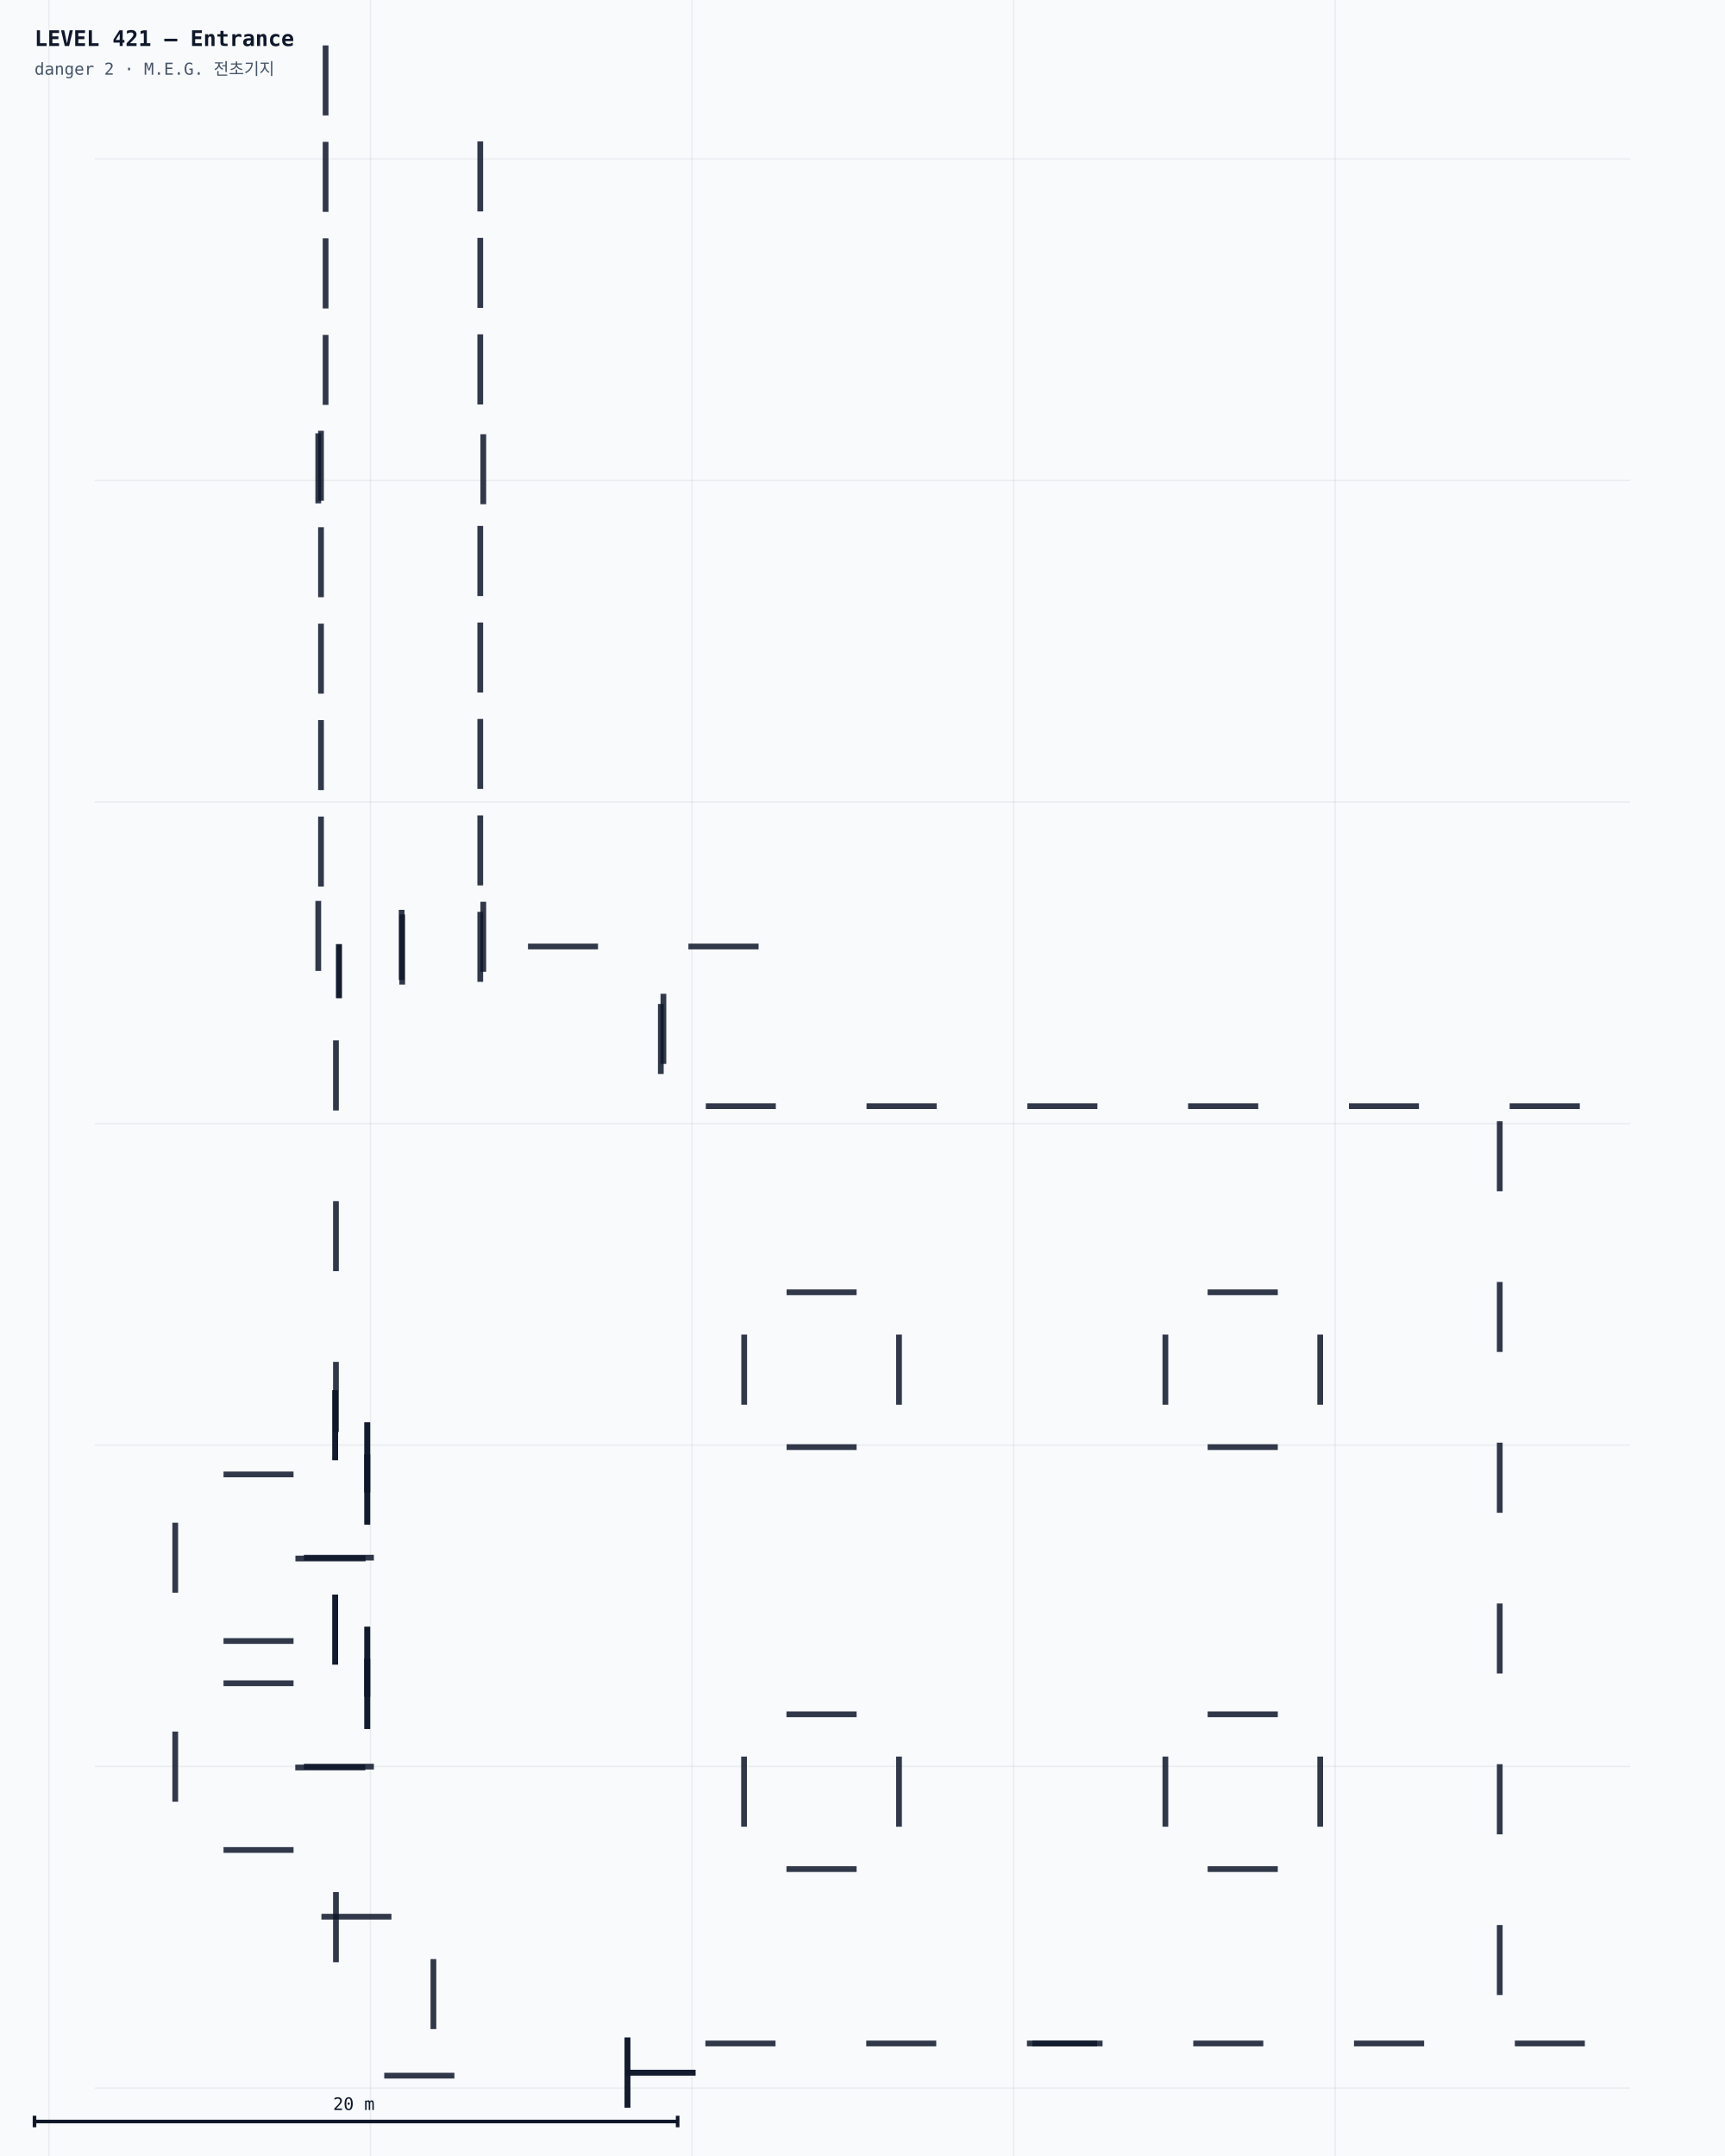
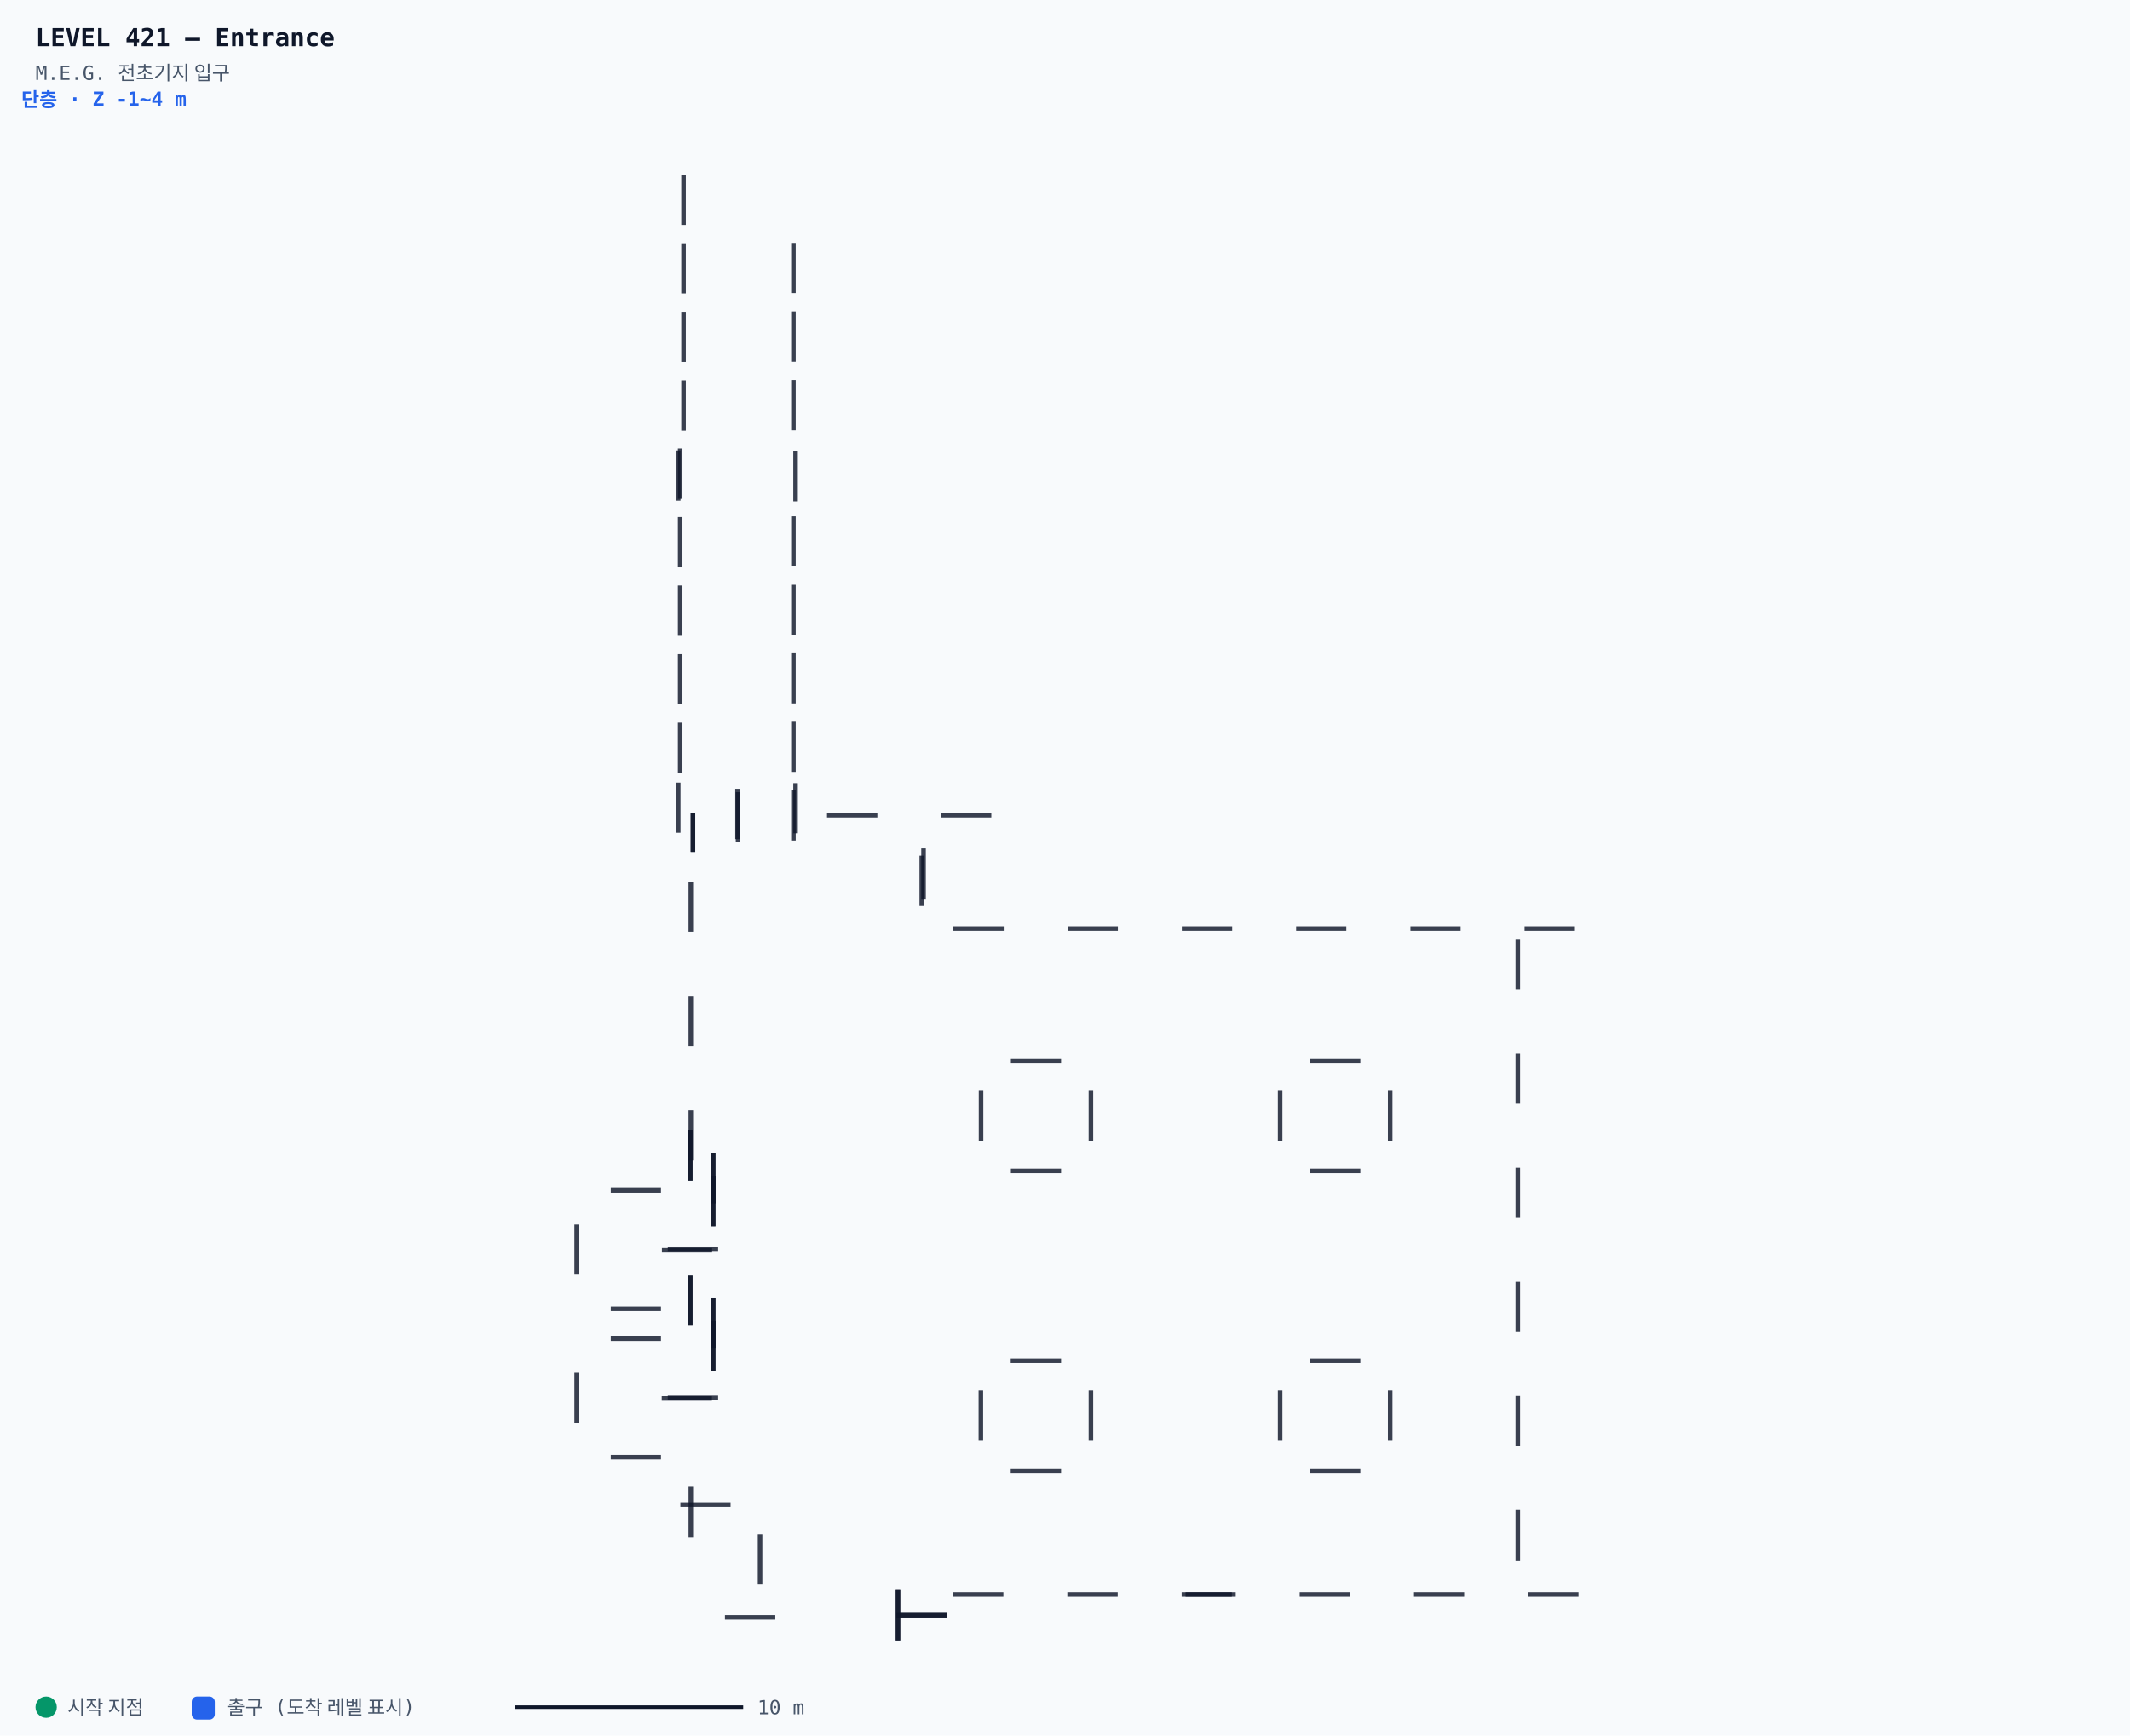
- <svg xmlns="http://www.w3.org/2000/svg" viewBox="0 0 1200 1500">
-   <rect x="0" y="0" width="1200" height="1500" fill="#F8FAFC" />
-   <line x1="34.0" y1="0.0" x2="34.0" y2="1500.0" stroke="#0F172A" stroke-opacity=".055" />
-   <line x1="257.7" y1="0.0" x2="257.7" y2="1500.0" stroke="#0F172A" stroke-opacity=".055" />
-   <line x1="481.4" y1="0.0" x2="481.4" y2="1500.0" stroke="#0F172A" stroke-opacity=".055" />
-   <line x1="705.1" y1="0.0" x2="705.1" y2="1500.0" stroke="#0F172A" stroke-opacity=".055" />
-   <line x1="928.8" y1="0.0" x2="928.8" y2="1500.0" stroke="#0F172A" stroke-opacity=".055" />
-   <line x1="65.9" y1="1676.4" x2="1134.1" y2="1676.4" stroke="#0F172A" stroke-opacity=".055" />
-   <line x1="65.9" y1="1452.7" x2="1134.1" y2="1452.7" stroke="#0F172A" stroke-opacity=".055" />
-   <line x1="65.9" y1="1229.0" x2="1134.1" y2="1229.0" stroke="#0F172A" stroke-opacity=".055" />
-   <line x1="65.9" y1="1005.4" x2="1134.1" y2="1005.4" stroke="#0F172A" stroke-opacity=".055" />
-   <line x1="65.9" y1="781.7" x2="1134.1" y2="781.7" stroke="#0F172A" stroke-opacity=".055" />
-   <line x1="65.9" y1="558.0" x2="1134.1" y2="558.0" stroke="#0F172A" stroke-opacity=".055" />
-   <line x1="65.9" y1="334.3" x2="1134.1" y2="334.3" stroke="#0F172A" stroke-opacity=".055" />
-   <line x1="65.9" y1="110.6" x2="1134.1" y2="110.6" stroke="#0F172A" stroke-opacity=".055" />
-   <g stroke="#0F172A" stroke-opacity=".85" stroke-width="4.00" stroke-linecap="square">
-     <line x1="336.2" y1="304.1" x2="336.2" y2="348.8" />
-     <line x1="221.4" y1="628.8" x2="221.4" y2="673.5" />
-     <line x1="336.2" y1="629.4" x2="336.2" y2="674.1" />
-     <line x1="221.4" y1="303.5" x2="221.4" y2="348.2" />
-     <line x1="223.3" y1="368.8" x2="223.3" y2="413.5" />
-     <line x1="223.3" y1="301.7" x2="223.3" y2="346.4" />
-     <line x1="334.1" y1="681.1" x2="334.1" y2="636.4" />
-     <line x1="223.3" y1="503.0" x2="223.3" y2="547.7" />
-     <line x1="223.3" y1="435.9" x2="223.3" y2="480.6" />
-     <line x1="223.3" y1="570.1" x2="223.3" y2="614.8" />
-     <line x1="334.1" y1="614.0" x2="334.1" y2="569.3" />
-     <line x1="334.1" y1="546.9" x2="334.1" y2="502.2" />
-     <line x1="334.1" y1="479.8" x2="334.1" y2="435.1" />
-     <line x1="334.1" y1="412.7" x2="334.1" y2="367.9" />
-     <line x1="226.5" y1="100.7" x2="226.5" y2="145.4" />
-     <line x1="226.5" y1="167.8" x2="226.5" y2="212.6" />
-     <line x1="226.5" y1="235.0" x2="226.5" y2="279.7" />
-     <line x1="334.1" y1="100.4" x2="334.1" y2="145.1" />
-     <line x1="334.1" y1="167.5" x2="334.1" y2="212.2" />
-     <line x1="334.1" y1="234.6" x2="334.1" y2="279.4" />
-     <line x1="226.5" y1="33.6" x2="226.5" y2="78.3" />
-     <line x1="233.7" y1="725.8" x2="233.7" y2="770.6" />
-     <line x1="157.5" y1="1287.1" x2="202.2" y2="1287.1" />
-     <line x1="233.7" y1="1318.4" x2="233.7" y2="1363.2" />
-     <line x1="301.5" y1="1365.0" x2="301.5" y2="1409.7" />
-     <line x1="225.6" y1="1333.5" x2="270.3" y2="1333.5" />
-     <line x1="269.3" y1="1444.1" x2="314.1" y2="1444.1" />
-     <line x1="492.7" y1="1421.7" x2="537.5" y2="1421.7" />
-     <line x1="604.6" y1="1421.7" x2="649.3" y2="1421.7" />
-     <line x1="720.2" y1="1421.7" x2="765.0" y2="1421.7" />
-     <line x1="716.4" y1="1421.7" x2="761.2" y2="1421.7" />
-     <line x1="832.1" y1="1421.7" x2="876.8" y2="1421.7" />
-     <line x1="943.9" y1="1421.7" x2="988.7" y2="1421.7" />
-     <line x1="1055.8" y1="1421.7" x2="1100.5" y2="1421.7" />
-     <line x1="1043.3" y1="1386.0" x2="1043.3" y2="1341.3" />
-     <line x1="1043.3" y1="1274.2" x2="1043.3" y2="1229.4" />
-     <line x1="1043.3" y1="1162.3" x2="1043.3" y2="1117.6" />
-     <line x1="1043.3" y1="1050.5" x2="1043.3" y2="1005.7" />
-     <line x1="1043.3" y1="938.6" x2="1043.3" y2="893.9" />
-     <line x1="1043.3" y1="826.8" x2="1043.3" y2="782.1" />
-     <line x1="985.1" y1="769.6" x2="940.4" y2="769.6" />
-     <line x1="873.3" y1="769.6" x2="828.5" y2="769.6" />
-     <line x1="233.7" y1="837.7" x2="233.7" y2="882.4" />
-     <line x1="233.7" y1="949.5" x2="233.7" y2="994.3" />
-     <line x1="761.4" y1="769.6" x2="716.7" y2="769.6" />
-     <line x1="649.6" y1="769.6" x2="604.8" y2="769.6" />
-     <line x1="537.7" y1="769.6" x2="493.0" y2="769.6" />
-     <line x1="414.0" y1="658.5" x2="369.3" y2="658.5" />
-     <line x1="525.7" y1="658.5" x2="480.9" y2="658.5" />
-     <line x1="461.5" y1="738.2" x2="461.5" y2="693.4" />
-     <line x1="1097.0" y1="769.6" x2="1052.2" y2="769.6" />
-     <line x1="593.9" y1="1006.8" x2="549.2" y2="1006.8" />
-     <line x1="517.7" y1="975.3" x2="517.7" y2="930.5" />
-     <line x1="549.2" y1="899.1" x2="593.9" y2="899.1" />
-     <line x1="625.4" y1="930.5" x2="625.4" y2="975.3" />
-     <line x1="886.9" y1="1006.8" x2="842.1" y2="1006.8" />
-     <line x1="810.7" y1="975.3" x2="810.7" y2="930.5" />
-     <line x1="842.1" y1="899.1" x2="886.9" y2="899.1" />
-     <line x1="918.4" y1="930.5" x2="918.4" y2="975.3" />
-     <line x1="886.9" y1="1300.4" x2="842.1" y2="1300.4" />
-     <line x1="810.7" y1="1268.9" x2="810.7" y2="1224.1" />
-     <line x1="842.1" y1="1192.7" x2="886.9" y2="1192.7" />
-     <line x1="918.4" y1="1224.1" x2="918.4" y2="1268.9" />
-     <line x1="593.9" y1="1300.4" x2="549.1" y2="1300.4" />
-     <line x1="517.6" y1="1268.9" x2="517.6" y2="1224.1" />
-     <line x1="549.1" y1="1192.7" x2="593.9" y2="1192.7" />
-     <line x1="625.4" y1="1224.1" x2="625.4" y2="1268.9" />
-     <line x1="202.2" y1="1025.8" x2="157.5" y2="1025.8" />
-     <line x1="121.9" y1="1061.4" x2="121.9" y2="1106.1" />
-     <line x1="157.5" y1="1141.7" x2="202.2" y2="1141.7" />
-     <line x1="202.2" y1="1171.1" x2="157.5" y2="1171.1" />
-     <line x1="121.9" y1="1206.7" x2="121.9" y2="1251.5" />
-     <line x1="481.8" y1="1442.0" x2="437.1" y2="1442.0" />
-     <line x1="436.5" y1="1464.4" x2="436.5" y2="1419.6" />
-     <line x1="436.5" y1="1464.4" x2="436.5" y2="1419.6" />
-     <line x1="255.5" y1="1013.9" x2="255.5" y2="1058.7" />
-     <line x1="255.5" y1="1156.1" x2="255.5" y2="1200.9" />
-     <line x1="233.2" y1="1013.9" x2="233.2" y2="969.2" />
-     <line x1="233.2" y1="1013.9" x2="233.2" y2="969.2" />
-     <line x1="255.5" y1="1156.1" x2="255.5" y2="1200.9" />
-     <line x1="233.2" y1="1156.1" x2="233.2" y2="1111.4" />
-     <line x1="233.2" y1="1156.1" x2="233.2" y2="1111.4" />
-     <line x1="481.8" y1="1442.0" x2="437.1" y2="1442.0" />
-     <line x1="255.5" y1="1013.9" x2="255.5" y2="1058.7" />
-     <line x1="255.5" y1="1133.8" x2="255.5" y2="1178.5" />
-     <line x1="255.5" y1="991.6" x2="255.5" y2="1036.3" />
-     <line x1="255.5" y1="1133.8" x2="255.5" y2="1178.5" />
-     <line x1="235.8" y1="658.9" x2="235.8" y2="692.4" />
-     <line x1="235.8" y1="658.9" x2="235.8" y2="692.4" />
-     <line x1="255.5" y1="991.6" x2="255.5" y2="1036.3" />
-     <line x1="459.7" y1="745.2" x2="459.7" y2="700.5" />
-     <line x1="252.3" y1="1084.3" x2="207.5" y2="1084.3" />
-     <line x1="213.4" y1="1229.1" x2="258.1" y2="1229.1" />
-     <line x1="252.1" y1="1229.7" x2="207.4" y2="1229.7" />
-     <line x1="279.8" y1="638.2" x2="279.8" y2="683.0" />
-     <line x1="279.4" y1="679.8" x2="279.4" y2="635.0" />
-     <line x1="213.4" y1="1083.7" x2="258.1" y2="1083.7" />
+ <svg xmlns="http://www.w3.org/2000/svg" viewBox="0 0 1200 978">
+   <style>
+ .ti{font-family:Orbitron,monospace;font-size:14px;font-weight:700;fill:#0F172A}
+ .su{font-family:monospace;font-size:11px;fill:#475569}
+ .fl{font-family:Orbitron,monospace;font-size:11px;font-weight:700;fill:#2563EB}
+ .mk{font-family:Rajdhani,sans-serif;font-size:11px;font-weight:700;fill:#0F172A}
+ </style>
+   <rect x="0" y="0" width="1200" height="978" fill="#F8FAFC" />
+   <text x="20" y="26" class="ti">LEVEL 421 — Entrance</text>
+   <text x="20" y="45" class="su">M.E.G. 전초기지 입구</text>
+   <text x="12.0" y="60" class="fl">단층 · Z -1~4 m</text>
+   <g stroke="#0F172A" stroke-opacity=".82" stroke-width="2.57" stroke-linecap="square">
+     <line x1="448.2" y1="255.4" x2="448.2" y2="281.2" />
+     <line x1="382.1" y1="442.3" x2="382.1" y2="468.0" />
+     <line x1="448.2" y1="442.6" x2="448.2" y2="468.3" />
+     <line x1="382.1" y1="255.1" x2="382.1" y2="280.8" />
+     <line x1="383.2" y1="292.6" x2="383.2" y2="318.4" />
+     <line x1="383.2" y1="254.0" x2="383.2" y2="279.8" />
+     <line x1="447.0" y1="472.4" x2="447.0" y2="446.6" />
+     <line x1="383.2" y1="369.9" x2="383.2" y2="395.6" />
+     <line x1="383.2" y1="331.2" x2="383.2" y2="357.0" />
+     <line x1="383.2" y1="408.5" x2="383.2" y2="434.2" />
+     <line x1="447.0" y1="433.7" x2="447.0" y2="408.0" />
+     <line x1="447.0" y1="395.1" x2="447.0" y2="369.4" />
+     <line x1="447.0" y1="356.5" x2="447.0" y2="330.8" />
+     <line x1="447.0" y1="317.9" x2="447.0" y2="292.2" />
+     <line x1="385.1" y1="138.4" x2="385.1" y2="164.1" />
+     <line x1="385.1" y1="177.0" x2="385.1" y2="202.7" />
+     <line x1="385.1" y1="215.6" x2="385.1" y2="241.4" />
+     <line x1="447.0" y1="138.2" x2="447.0" y2="163.9" />
+     <line x1="447.0" y1="176.8" x2="447.0" y2="202.6" />
+     <line x1="447.0" y1="215.4" x2="447.0" y2="241.2" />
+     <line x1="385.1" y1="99.7" x2="385.1" y2="125.5" />
+     <line x1="389.2" y1="498.1" x2="389.2" y2="523.8" />
+     <line x1="345.4" y1="821.1" x2="371.1" y2="821.1" />
+     <line x1="389.2" y1="839.1" x2="389.2" y2="864.8" />
+     <line x1="428.2" y1="865.9" x2="428.2" y2="891.6" />
+     <line x1="384.6" y1="847.8" x2="410.3" y2="847.8" />
+     <line x1="409.7" y1="911.4" x2="435.5" y2="911.4" />
+     <line x1="538.3" y1="898.5" x2="564.0" y2="898.5" />
+     <line x1="602.6" y1="898.5" x2="628.4" y2="898.5" />
+     <line x1="669.2" y1="898.5" x2="694.9" y2="898.5" />
+     <line x1="667.0" y1="898.5" x2="692.7" y2="898.5" />
+     <line x1="733.5" y1="898.5" x2="759.3" y2="898.5" />
+     <line x1="797.9" y1="898.5" x2="823.6" y2="898.5" />
+     <line x1="862.3" y1="898.5" x2="888.0" y2="898.5" />
+     <line x1="855.1" y1="878.0" x2="855.1" y2="852.2" />
+     <line x1="855.1" y1="813.6" x2="855.1" y2="787.9" />
+     <line x1="855.1" y1="749.3" x2="855.1" y2="723.5" />
+     <line x1="855.1" y1="684.9" x2="855.1" y2="659.2" />
+     <line x1="855.1" y1="620.5" x2="855.1" y2="594.8" />
+     <line x1="855.1" y1="556.2" x2="855.1" y2="530.4" />
+     <line x1="821.6" y1="523.3" x2="795.9" y2="523.3" />
+     <line x1="757.2" y1="523.3" x2="731.5" y2="523.3" />
+     <line x1="389.2" y1="562.5" x2="389.2" y2="588.2" />
+     <line x1="389.2" y1="626.8" x2="389.2" y2="652.6" />
+     <line x1="692.9" y1="523.3" x2="667.1" y2="523.3" />
+     <line x1="628.5" y1="523.3" x2="602.8" y2="523.3" />
+     <line x1="564.2" y1="523.3" x2="538.4" y2="523.3" />
+     <line x1="493.0" y1="459.4" x2="467.2" y2="459.4" />
+     <line x1="557.2" y1="459.4" x2="531.5" y2="459.4" />
+     <line x1="520.3" y1="505.2" x2="520.3" y2="479.4" />
+     <line x1="886.0" y1="523.3" x2="860.2" y2="523.3" />
+     <line x1="596.5" y1="659.7" x2="570.8" y2="659.7" />
+     <line x1="552.7" y1="641.6" x2="552.7" y2="615.9" />
+     <line x1="570.8" y1="597.8" x2="596.5" y2="597.8" />
+     <line x1="614.6" y1="615.9" x2="614.6" y2="641.6" />
+     <line x1="765.1" y1="659.7" x2="739.3" y2="659.7" />
+     <line x1="721.2" y1="641.6" x2="721.2" y2="615.9" />
+     <line x1="739.3" y1="597.8" x2="765.1" y2="597.8" />
+     <line x1="783.2" y1="615.9" x2="783.2" y2="641.6" />
+     <line x1="765.1" y1="828.7" x2="739.3" y2="828.7" />
+     <line x1="721.2" y1="810.6" x2="721.2" y2="784.8" />
+     <line x1="739.3" y1="766.7" x2="765.1" y2="766.7" />
+     <line x1="783.2" y1="784.8" x2="783.2" y2="810.6" />
+     <line x1="596.5" y1="828.7" x2="570.7" y2="828.7" />
+     <line x1="552.6" y1="810.6" x2="552.6" y2="784.8" />
+     <line x1="570.7" y1="766.7" x2="596.5" y2="766.7" />
+     <line x1="614.6" y1="784.8" x2="614.6" y2="810.6" />
+     <line x1="371.1" y1="670.7" x2="345.4" y2="670.7" />
+     <line x1="324.9" y1="691.2" x2="324.9" y2="716.9" />
+     <line x1="345.4" y1="737.4" x2="371.1" y2="737.4" />
+     <line x1="371.1" y1="754.3" x2="345.4" y2="754.3" />
+     <line x1="324.9" y1="774.8" x2="324.9" y2="800.6" />
+     <line x1="532.0" y1="910.2" x2="506.3" y2="910.2" />
+     <line x1="505.9" y1="923.1" x2="505.9" y2="897.3" />
+     <line x1="505.9" y1="923.1" x2="505.9" y2="897.3" />
+     <line x1="401.8" y1="663.9" x2="401.8" y2="689.6" />
+     <line x1="401.8" y1="745.7" x2="401.8" y2="771.4" />
+     <line x1="388.9" y1="663.9" x2="388.9" y2="638.1" />
+     <line x1="388.9" y1="663.9" x2="388.9" y2="638.1" />
+     <line x1="401.8" y1="745.7" x2="401.8" y2="771.4" />
+     <line x1="388.9" y1="745.7" x2="388.9" y2="720.0" />
+     <line x1="388.9" y1="745.7" x2="388.9" y2="720.0" />
+     <line x1="532.0" y1="910.2" x2="506.3" y2="910.2" />
+     <line x1="401.8" y1="663.9" x2="401.8" y2="689.6" />
+     <line x1="401.8" y1="732.8" x2="401.8" y2="758.6" />
+     <line x1="401.8" y1="651.0" x2="401.8" y2="676.7" />
+     <line x1="401.8" y1="732.8" x2="401.8" y2="758.6" />
+     <line x1="390.4" y1="459.6" x2="390.4" y2="478.8" />
+     <line x1="390.4" y1="459.6" x2="390.4" y2="478.8" />
+     <line x1="401.8" y1="651.0" x2="401.8" y2="676.7" />
+     <line x1="519.3" y1="509.3" x2="519.3" y2="483.5" />
+     <line x1="399.9" y1="704.4" x2="374.2" y2="704.4" />
+     <line x1="377.5" y1="787.7" x2="403.3" y2="787.7" />
+     <line x1="399.8" y1="788.0" x2="374.1" y2="788.0" />
+     <line x1="415.8" y1="447.7" x2="415.8" y2="473.4" />
+     <line x1="415.5" y1="471.6" x2="415.5" y2="445.8" />
+     <line x1="377.5" y1="704.0" x2="403.3" y2="704.0" />
  </g>
-   <g transform="translate(24,1476)">
-     <line x1="0" y1="0" x2="447.4" y2="0" stroke="#0F172A" stroke-width="2.5" />
-     <line x1="0" y1="-4" x2="0" y2="4" stroke="#0F172A" stroke-width="2.5" />
-     <line x1="447.4" y1="-4" x2="447.4" y2="4" stroke="#0F172A" stroke-width="2.5" />
-     <text x="207.7" y="-8" font-family="monospace" font-size="12" fill="#0F172A">20 m</text>
+   <g transform="translate(20,966)">
+     <circle cx="6" cy="-4" r="6" fill="#059669" />
+     <text x="18" y="0" class="su">시작 지점</text>
+     <rect x="88" y="-10" width="13" height="13" rx="3" fill="#2563EB" />
+     <text x="108" y="0" class="su">출구 (도착 레벨 표시)</text>
+     <line x1="270" y1="-4" x2="398.7" y2="-4" stroke="#0F172A" stroke-width="2" />
+     <text x="406.7" y="0" class="su">10 m</text>
  </g>
-   <text x="24" y="32" font-family="Orbitron,monospace" font-size="15" font-weight="700" fill="#0F172A">LEVEL 421 — Entrance</text>
-   <text x="24" y="52" font-family="monospace" font-size="11.5" fill="#475569">danger 2 · M.E.G. 전초기지</text>
</svg>
